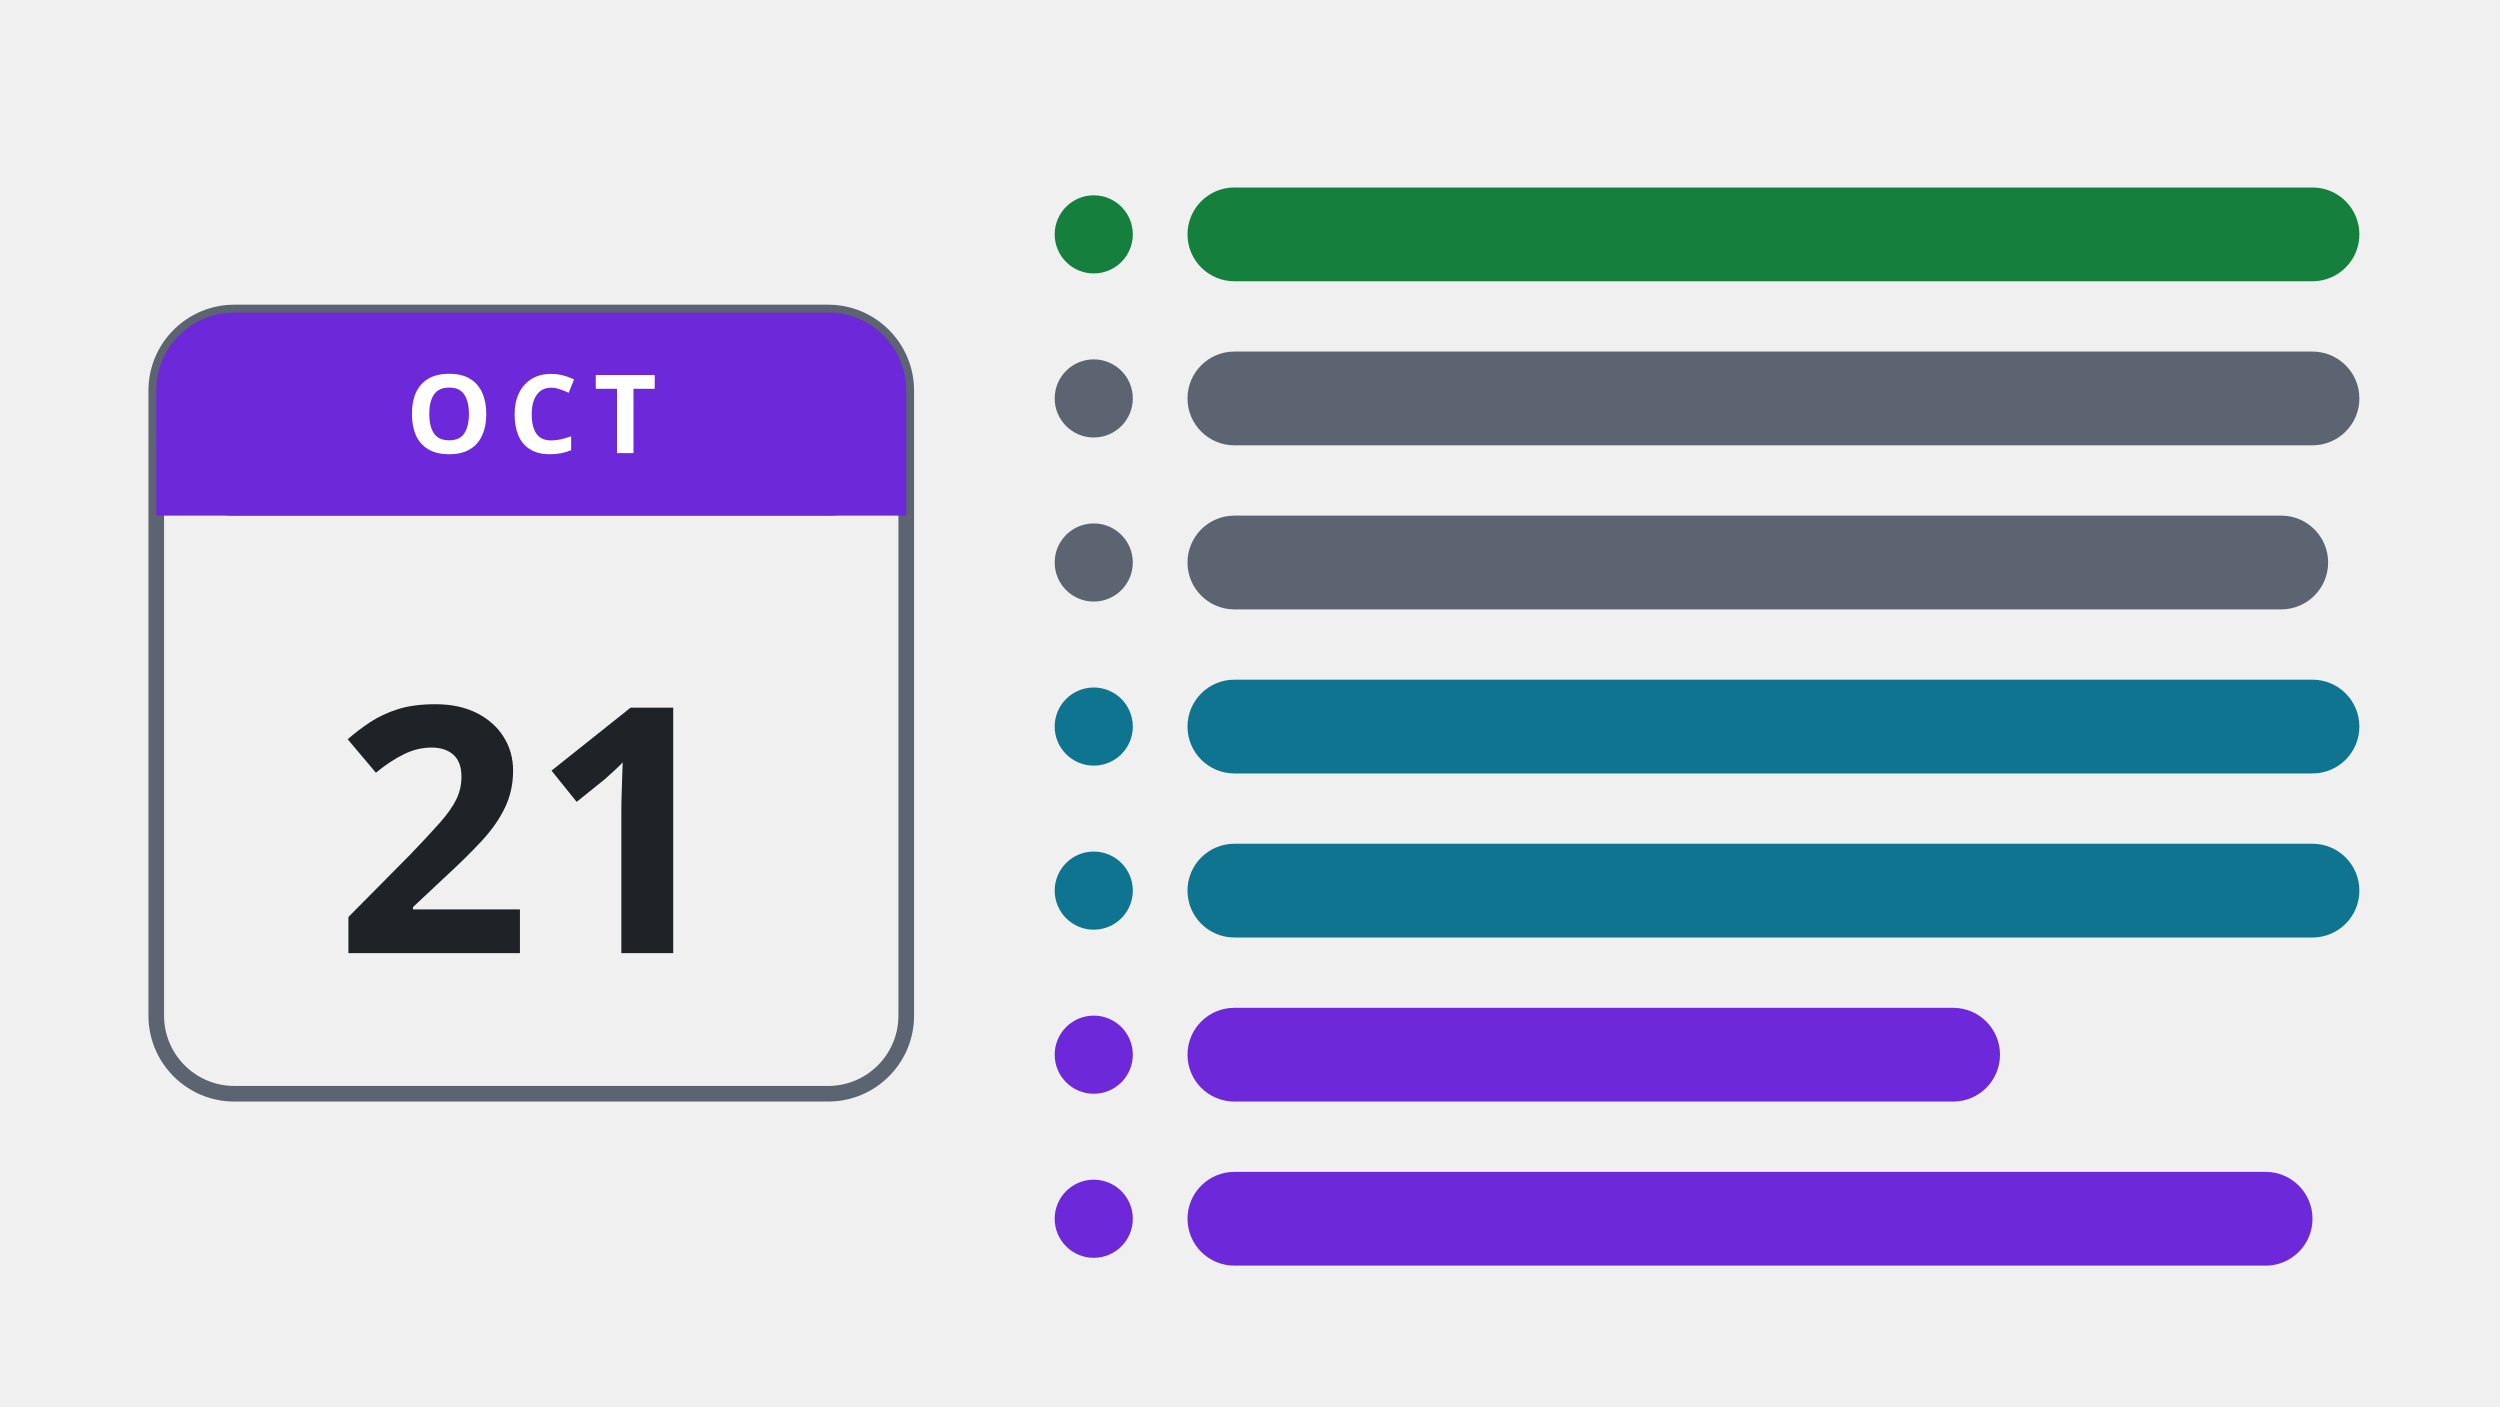
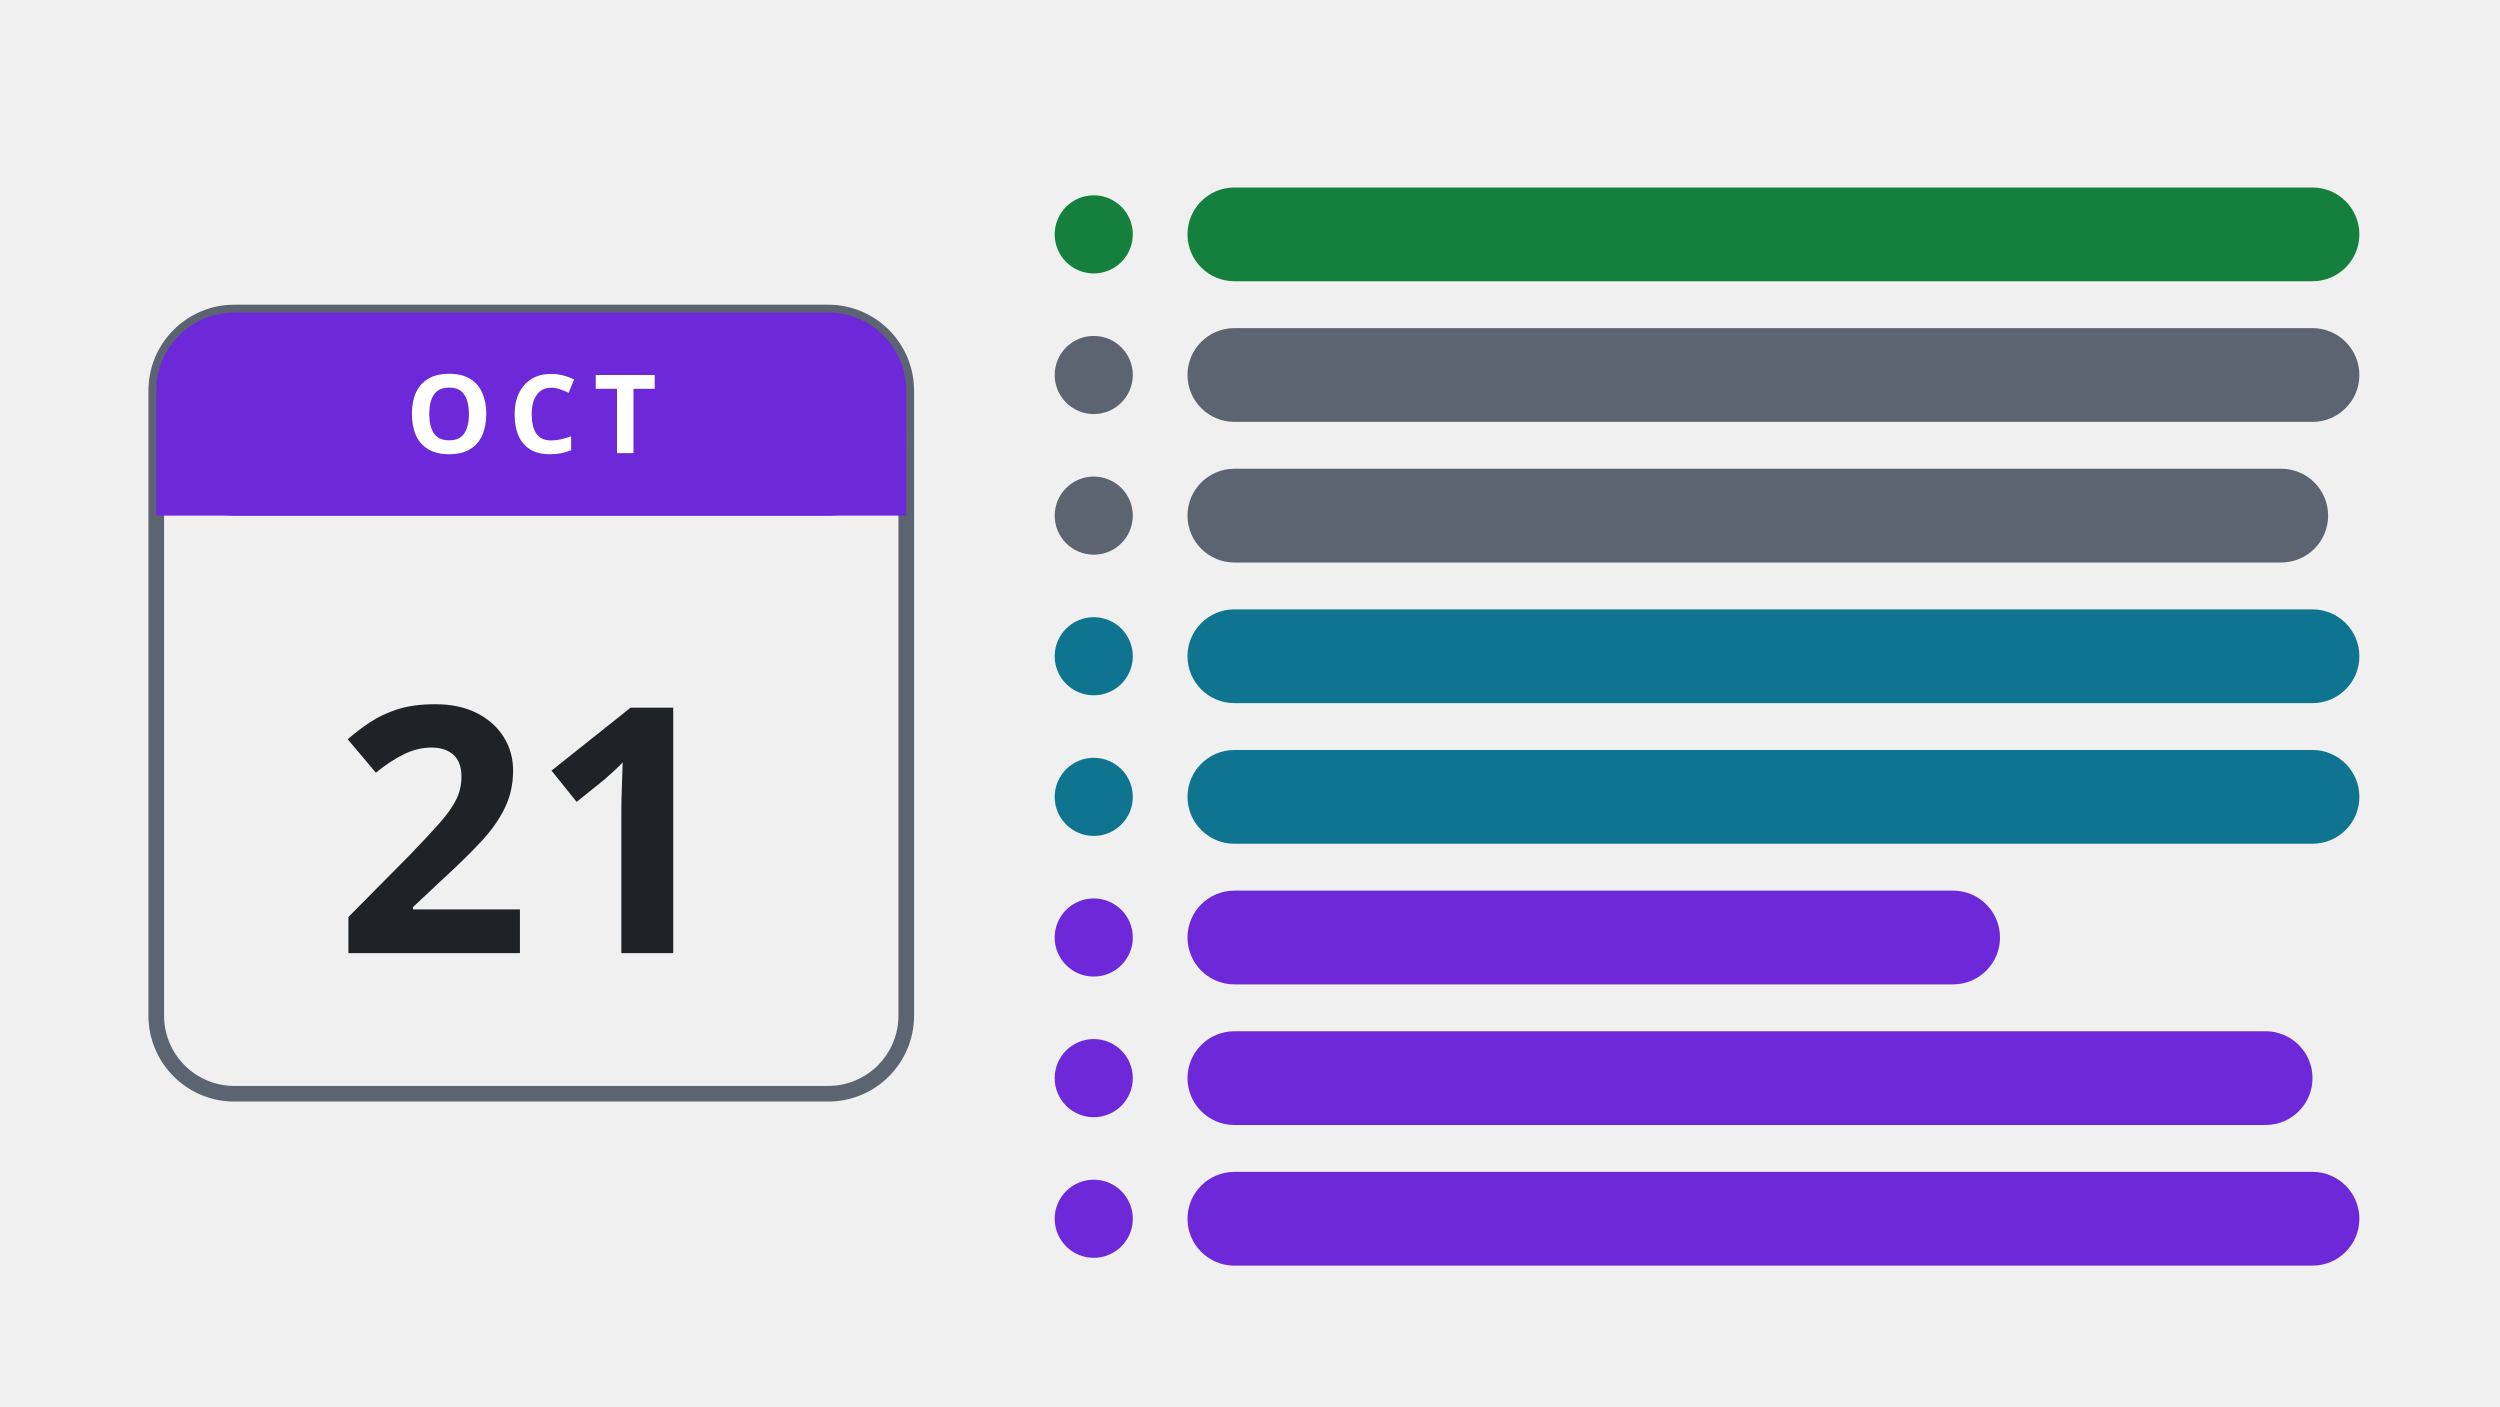
<svg xmlns="http://www.w3.org/2000/svg" viewBox="0 0 320 180">
  <style>.good{fill:#15803d}.warn{fill:#b45309}.accent{fill:#6d28d9}.accent2{fill:#0e7490}.muted{fill:#5b6470}.ink{fill:#1f2328}.box{fill:none;stroke:#5b6470;stroke-width:2}.m{font:700 14px system-ui,sans-serif;letter-spacing:2px}.d{font:700 44px system-ui,sans-serif}.mt{fill:#ffffff}@media (prefers-color-scheme: dark) {.good{fill:#4ade80}.warn{fill:#fbbf24}.accent{fill:#c4b5fd}.accent2{fill:#67e8f9}.muted{fill:#a2a9b3}.ink{fill:#e8e6e3}.box{fill:none;stroke:#a2a9b3;stroke-width:2}.mt{fill:#15171a}}</style>
  <rect x="20" y="40" width="96" height="100" rx="10" class="box" />
  <rect x="20" y="40" width="96" height="26" rx="10" class="accent" />
  <rect x="20" y="56" width="96" height="10" class="accent" />
  <text x="68" y="58" text-anchor="middle" class="m mt">OCT</text>
  <text x="68" y="122" text-anchor="middle" class="d ink">21</text>
  <circle cx="140" cy="30" r="5" class="good" />
  <rect x="152" y="24" width="150" height="12" rx="6" class="good" />
-   <circle cx="140" cy="51" r="5" class="muted" />
-   <rect x="152" y="45" width="150" height="12" rx="6" class="muted" />
-   <circle cx="140" cy="72" r="5" class="muted" />
-   <rect x="152" y="66" width="146" height="12" rx="6" class="muted" />
-   <circle cx="140" cy="93" r="5" class="accent2" />
-   <rect x="152" y="87" width="150" height="12" rx="6" class="accent2" />
-   <circle cx="140" cy="114" r="5" class="accent2" />
-   <rect x="152" y="108" width="150" height="12" rx="6" class="accent2" />
-   <circle cx="140" cy="135" r="5" class="accent" />
-   <rect x="152" y="129" width="104" height="12" rx="6" class="accent" />
+   <circle cx="140" cy="48" r="5" class="muted" />
+   <rect x="152" y="42" width="150" height="12" rx="6" class="muted" />
+   <circle cx="140" cy="66" r="5" class="muted" />
+   <rect x="152" y="60" width="146" height="12" rx="6" class="muted" />
+   <circle cx="140" cy="84" r="5" class="accent2" />
+   <rect x="152" y="78" width="150" height="12" rx="6" class="accent2" />
+   <circle cx="140" cy="102" r="5" class="accent2" />
+   <rect x="152" y="96" width="150" height="12" rx="6" class="accent2" />
+   <circle cx="140" cy="120" r="5" class="accent" />
+   <rect x="152" y="114" width="104" height="12" rx="6" class="accent" />
+   <circle cx="140" cy="138" r="5" class="accent" />
+   <rect x="152" y="132" width="144" height="12" rx="6" class="accent" />
  <circle cx="140" cy="156" r="5" class="accent" />
-   <rect x="152" y="150" width="144" height="12" rx="6" class="accent" />
+   <rect x="152" y="150" width="150" height="12" rx="6" class="accent" />
</svg>
